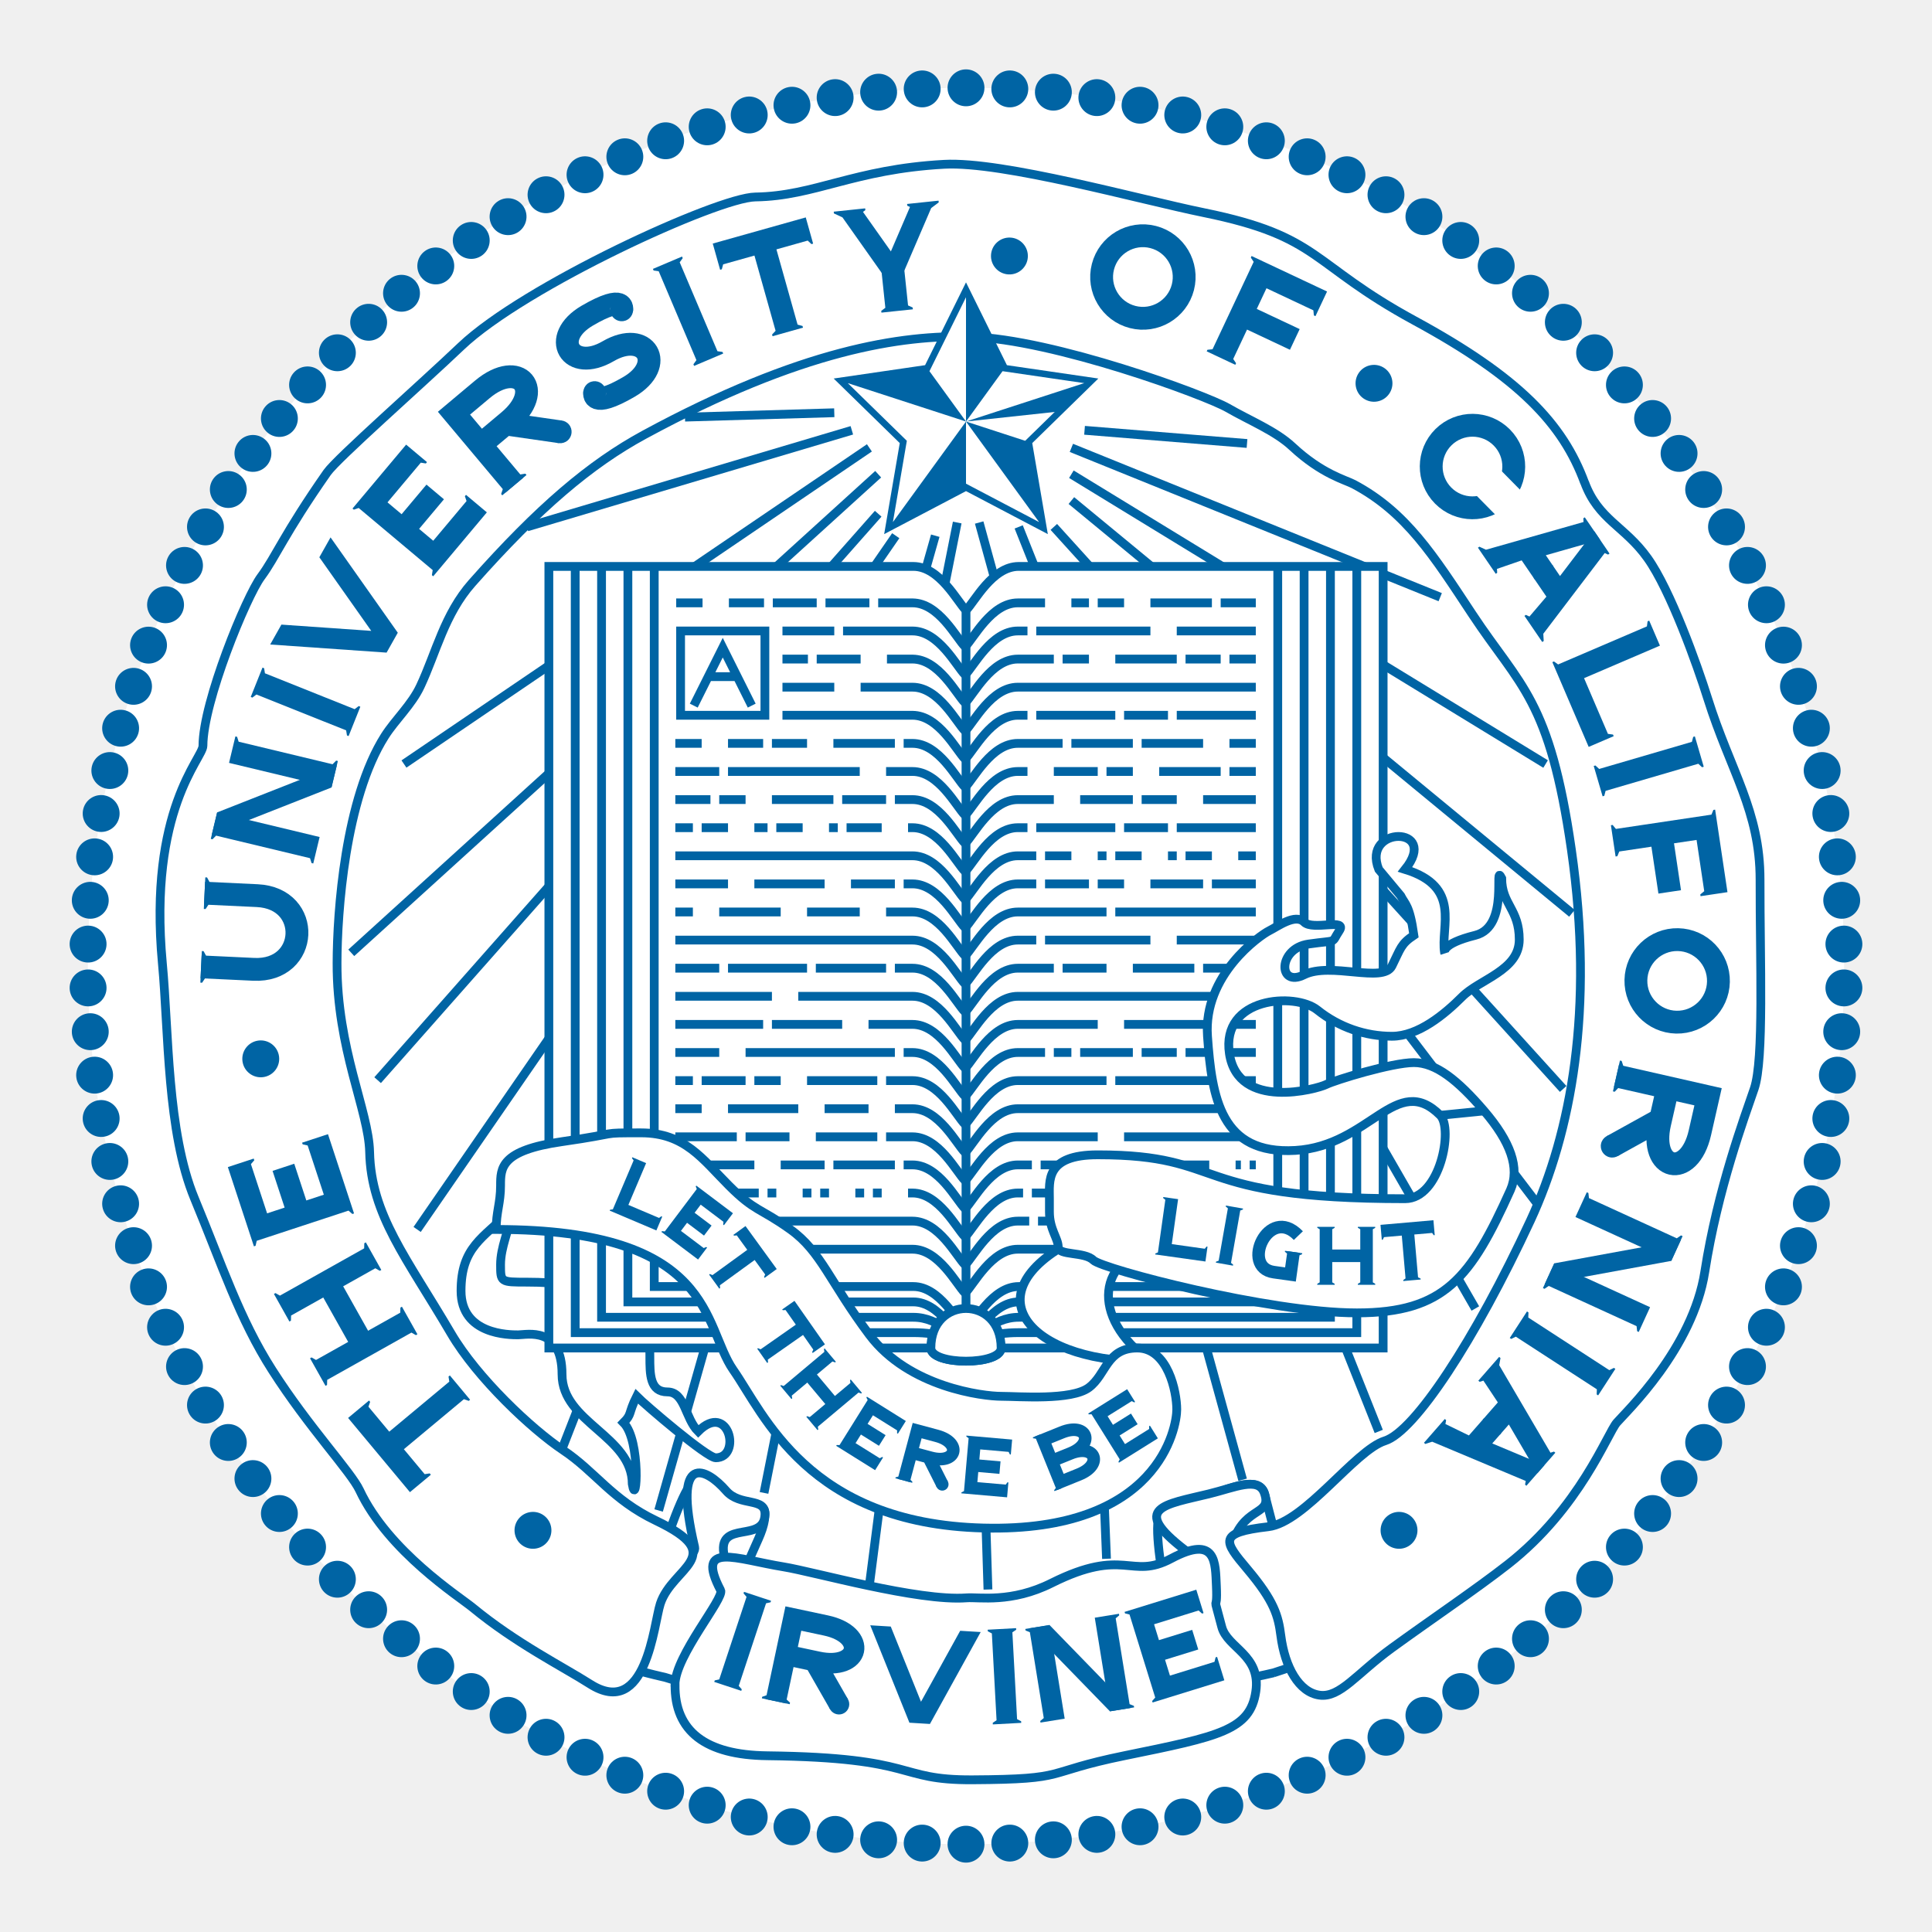
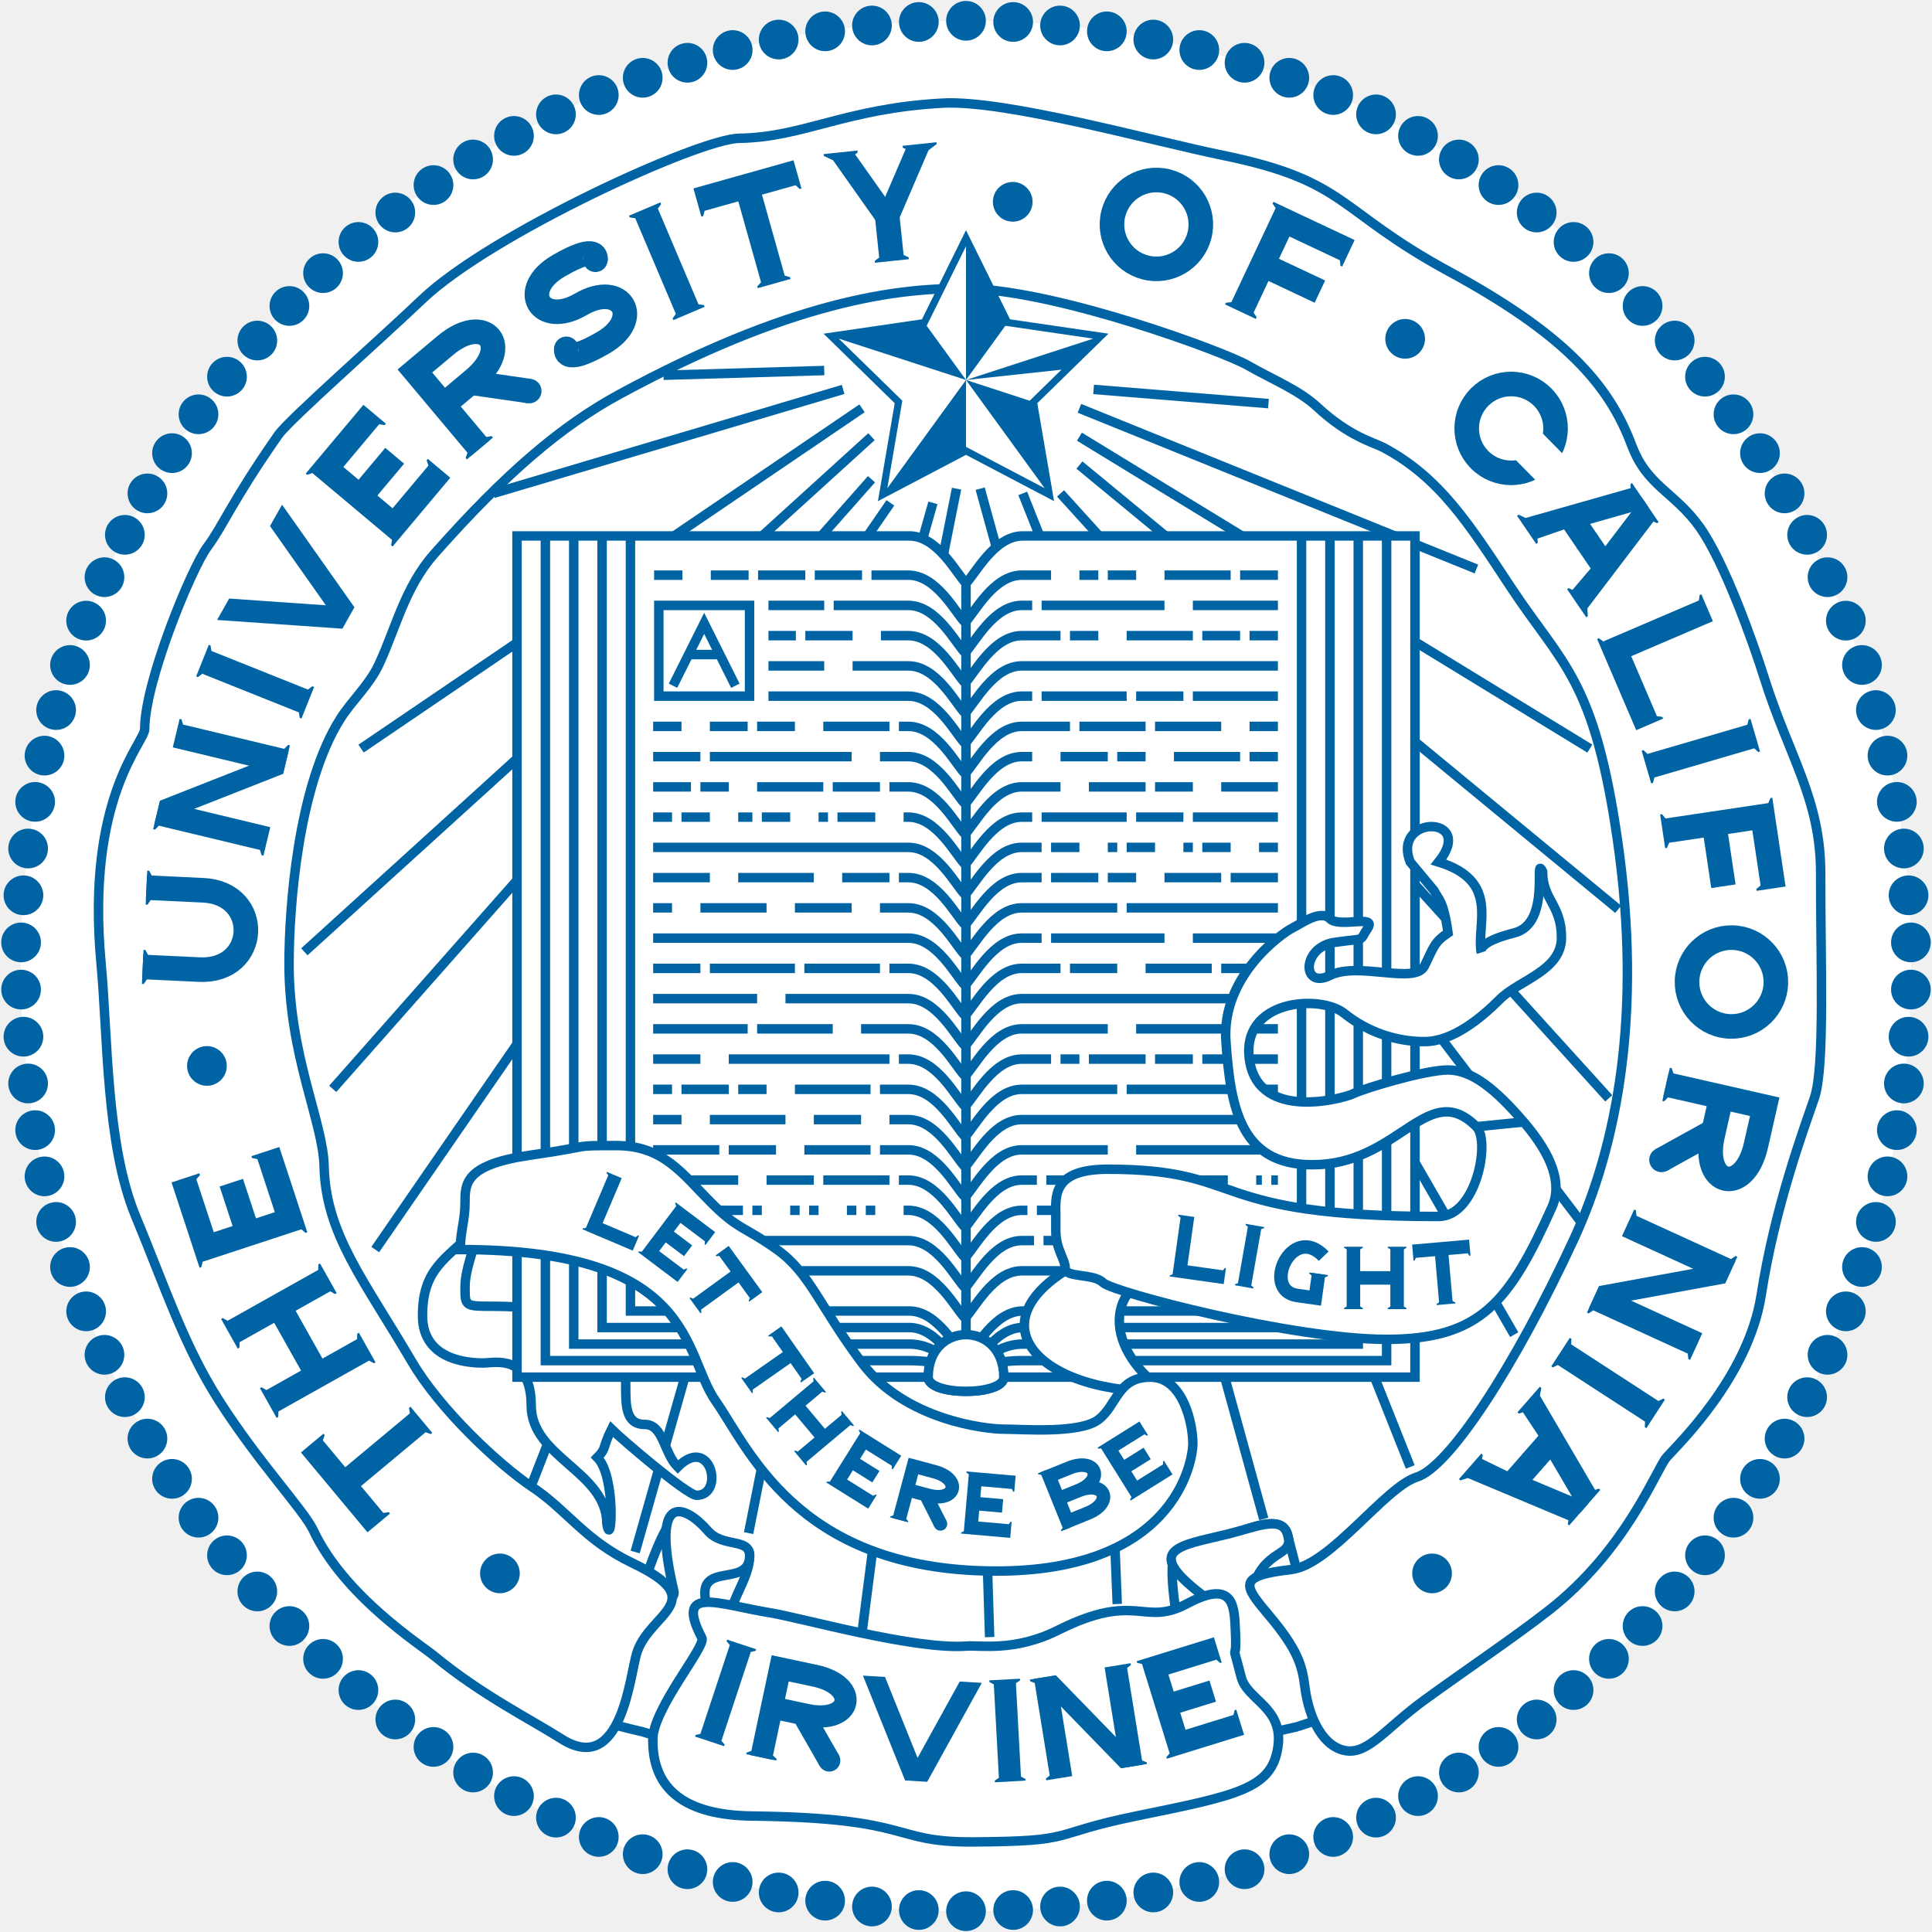
- <svg xmlns="http://www.w3.org/2000/svg" version="1.2" baseProfile="tiny" viewBox="-110 -110 220 220">
+ <svg xmlns="http://www.w3.org/2000/svg" version="1.2" baseProfile="tiny" viewBox="-102.2 -102.2 204.4 204.4">
  <circle r="100" fill="white" />
  <circle r="2.1" cy="100" fill="#0064A4" transform="rotate(0.00)" />
  <circle r="2.1" cy="100" fill="#0064A4" transform="rotate(2.86)" />
  <circle r="2.1" cy="100" fill="#0064A4" transform="rotate(5.71)" />
  <circle r="2.1" cy="100" fill="#0064A4" transform="rotate(8.57)" />
  <circle r="2.1" cy="100" fill="#0064A4" transform="rotate(11.43)" />
  <circle r="2.1" cy="100" fill="#0064A4" transform="rotate(14.29)" />
  <circle r="2.1" cy="100" fill="#0064A4" transform="rotate(17.14)" />
  <circle r="2.1" cy="100" fill="#0064A4" transform="rotate(20.00)" />
  <circle r="2.1" cy="100" fill="#0064A4" transform="rotate(22.86)" />
  <circle r="2.1" cy="100" fill="#0064A4" transform="rotate(25.71)" />
  <circle r="2.1" cy="100" fill="#0064A4" transform="rotate(28.57)" />
  <circle r="2.1" cy="100" fill="#0064A4" transform="rotate(31.43)" />
  <circle r="2.1" cy="100" fill="#0064A4" transform="rotate(34.29)" />
  <circle r="2.1" cy="100" fill="#0064A4" transform="rotate(37.14)" />
  <circle r="2.1" cy="100" fill="#0064A4" transform="rotate(40.00)" />
  <circle r="2.1" cy="100" fill="#0064A4" transform="rotate(42.86)" />
  <circle r="2.1" cy="100" fill="#0064A4" transform="rotate(45.71)" />
  <circle r="2.1" cy="100" fill="#0064A4" transform="rotate(48.57)" />
  <circle r="2.1" cy="100" fill="#0064A4" transform="rotate(51.43)" />
  <circle r="2.1" cy="100" fill="#0064A4" transform="rotate(54.29)" />
  <circle r="2.1" cy="100" fill="#0064A4" transform="rotate(57.14)" />
  <circle r="2.1" cy="100" fill="#0064A4" transform="rotate(60.00)" />
  <circle r="2.1" cy="100" fill="#0064A4" transform="rotate(62.86)" />
  <circle r="2.1" cy="100" fill="#0064A4" transform="rotate(65.71)" />
  <circle r="2.1" cy="100" fill="#0064A4" transform="rotate(68.57)" />
  <circle r="2.1" cy="100" fill="#0064A4" transform="rotate(71.43)" />
  <circle r="2.1" cy="100" fill="#0064A4" transform="rotate(74.29)" />
  <circle r="2.1" cy="100" fill="#0064A4" transform="rotate(77.14)" />
  <circle r="2.1" cy="100" fill="#0064A4" transform="rotate(80.00)" />
  <circle r="2.1" cy="100" fill="#0064A4" transform="rotate(82.86)" />
  <circle r="2.1" cy="100" fill="#0064A4" transform="rotate(85.71)" />
  <circle r="2.1" cy="100" fill="#0064A4" transform="rotate(88.57)" />
  <circle r="2.1" cy="100" fill="#0064A4" transform="rotate(91.43)" />
  <circle r="2.1" cy="100" fill="#0064A4" transform="rotate(94.29)" />
  <circle r="2.1" cy="100" fill="#0064A4" transform="rotate(97.14)" />
  <circle r="2.1" cy="100" fill="#0064A4" transform="rotate(100.00)" />
  <circle r="2.1" cy="100" fill="#0064A4" transform="rotate(102.86)" />
  <circle r="2.1" cy="100" fill="#0064A4" transform="rotate(105.71)" />
  <circle r="2.1" cy="100" fill="#0064A4" transform="rotate(108.57)" />
  <circle r="2.1" cy="100" fill="#0064A4" transform="rotate(111.43)" />
  <circle r="2.1" cy="100" fill="#0064A4" transform="rotate(114.29)" />
  <circle r="2.1" cy="100" fill="#0064A4" transform="rotate(117.14)" />
  <circle r="2.1" cy="100" fill="#0064A4" transform="rotate(120.00)" />
  <circle r="2.1" cy="100" fill="#0064A4" transform="rotate(122.86)" />
  <circle r="2.1" cy="100" fill="#0064A4" transform="rotate(125.71)" />
  <circle r="2.1" cy="100" fill="#0064A4" transform="rotate(128.57)" />
  <circle r="2.1" cy="100" fill="#0064A4" transform="rotate(131.43)" />
  <circle r="2.1" cy="100" fill="#0064A4" transform="rotate(134.29)" />
  <circle r="2.1" cy="100" fill="#0064A4" transform="rotate(137.14)" />
  <circle r="2.1" cy="100" fill="#0064A4" transform="rotate(140.00)" />
  <circle r="2.1" cy="100" fill="#0064A4" transform="rotate(142.86)" />
  <circle r="2.1" cy="100" fill="#0064A4" transform="rotate(145.71)" />
  <circle r="2.1" cy="100" fill="#0064A4" transform="rotate(148.57)" />
  <circle r="2.1" cy="100" fill="#0064A4" transform="rotate(151.43)" />
  <circle r="2.1" cy="100" fill="#0064A4" transform="rotate(154.29)" />
  <circle r="2.1" cy="100" fill="#0064A4" transform="rotate(157.14)" />
  <circle r="2.1" cy="100" fill="#0064A4" transform="rotate(160.00)" />
  <circle r="2.1" cy="100" fill="#0064A4" transform="rotate(162.86)" />
  <circle r="2.1" cy="100" fill="#0064A4" transform="rotate(165.71)" />
  <circle r="2.1" cy="100" fill="#0064A4" transform="rotate(168.57)" />
  <circle r="2.1" cy="100" fill="#0064A4" transform="rotate(171.43)" />
  <circle r="2.1" cy="100" fill="#0064A4" transform="rotate(174.29)" />
  <circle r="2.1" cy="100" fill="#0064A4" transform="rotate(177.14)" />
  <circle r="2.1" cy="100" fill="#0064A4" transform="rotate(180.00)" />
  <circle r="2.1" cy="100" fill="#0064A4" transform="rotate(182.86)" />
  <circle r="2.1" cy="100" fill="#0064A4" transform="rotate(185.71)" />
  <circle r="2.1" cy="100" fill="#0064A4" transform="rotate(188.57)" />
  <circle r="2.1" cy="100" fill="#0064A4" transform="rotate(191.43)" />
  <circle r="2.1" cy="100" fill="#0064A4" transform="rotate(194.29)" />
  <circle r="2.1" cy="100" fill="#0064A4" transform="rotate(197.14)" />
  <circle r="2.1" cy="100" fill="#0064A4" transform="rotate(200.00)" />
  <circle r="2.1" cy="100" fill="#0064A4" transform="rotate(202.86)" />
  <circle r="2.1" cy="100" fill="#0064A4" transform="rotate(205.71)" />
  <circle r="2.1" cy="100" fill="#0064A4" transform="rotate(208.57)" />
  <circle r="2.1" cy="100" fill="#0064A4" transform="rotate(211.43)" />
  <circle r="2.1" cy="100" fill="#0064A4" transform="rotate(214.29)" />
  <circle r="2.1" cy="100" fill="#0064A4" transform="rotate(217.14)" />
  <circle r="2.1" cy="100" fill="#0064A4" transform="rotate(220.00)" />
  <circle r="2.1" cy="100" fill="#0064A4" transform="rotate(222.86)" />
  <circle r="2.1" cy="100" fill="#0064A4" transform="rotate(225.71)" />
  <circle r="2.1" cy="100" fill="#0064A4" transform="rotate(228.57)" />
  <circle r="2.1" cy="100" fill="#0064A4" transform="rotate(231.43)" />
  <circle r="2.1" cy="100" fill="#0064A4" transform="rotate(234.29)" />
  <circle r="2.1" cy="100" fill="#0064A4" transform="rotate(237.14)" />
  <circle r="2.1" cy="100" fill="#0064A4" transform="rotate(240.00)" />
  <circle r="2.1" cy="100" fill="#0064A4" transform="rotate(242.86)" />
  <circle r="2.1" cy="100" fill="#0064A4" transform="rotate(245.71)" />
  <circle r="2.1" cy="100" fill="#0064A4" transform="rotate(248.57)" />
  <circle r="2.1" cy="100" fill="#0064A4" transform="rotate(251.43)" />
  <circle r="2.1" cy="100" fill="#0064A4" transform="rotate(254.29)" />
  <circle r="2.1" cy="100" fill="#0064A4" transform="rotate(257.14)" />
  <circle r="2.1" cy="100" fill="#0064A4" transform="rotate(260.00)" />
  <circle r="2.1" cy="100" fill="#0064A4" transform="rotate(262.86)" />
  <circle r="2.1" cy="100" fill="#0064A4" transform="rotate(265.71)" />
  <circle r="2.1" cy="100" fill="#0064A4" transform="rotate(268.57)" />
  <circle r="2.1" cy="100" fill="#0064A4" transform="rotate(271.43)" />
  <circle r="2.1" cy="100" fill="#0064A4" transform="rotate(274.29)" />
  <circle r="2.1" cy="100" fill="#0064A4" transform="rotate(277.14)" />
  <circle r="2.1" cy="100" fill="#0064A4" transform="rotate(280.00)" />
  <circle r="2.1" cy="100" fill="#0064A4" transform="rotate(282.86)" />
  <circle r="2.1" cy="100" fill="#0064A4" transform="rotate(285.71)" />
  <circle r="2.1" cy="100" fill="#0064A4" transform="rotate(288.57)" />
  <circle r="2.1" cy="100" fill="#0064A4" transform="rotate(291.43)" />
  <circle r="2.1" cy="100" fill="#0064A4" transform="rotate(294.29)" />
  <circle r="2.1" cy="100" fill="#0064A4" transform="rotate(297.14)" />
  <circle r="2.1" cy="100" fill="#0064A4" transform="rotate(300.00)" />
  <circle r="2.1" cy="100" fill="#0064A4" transform="rotate(302.86)" />
  <circle r="2.1" cy="100" fill="#0064A4" transform="rotate(305.71)" />
  <circle r="2.1" cy="100" fill="#0064A4" transform="rotate(308.57)" />
  <circle r="2.1" cy="100" fill="#0064A4" transform="rotate(311.43)" />
  <circle r="2.1" cy="100" fill="#0064A4" transform="rotate(314.29)" />
  <circle r="2.1" cy="100" fill="#0064A4" transform="rotate(317.14)" />
  <circle r="2.1" cy="100" fill="#0064A4" transform="rotate(320.00)" />
  <circle r="2.1" cy="100" fill="#0064A4" transform="rotate(322.86)" />
  <circle r="2.1" cy="100" fill="#0064A4" transform="rotate(325.71)" />
  <circle r="2.1" cy="100" fill="#0064A4" transform="rotate(328.57)" />
  <circle r="2.1" cy="100" fill="#0064A4" transform="rotate(331.43)" />
  <circle r="2.1" cy="100" fill="#0064A4" transform="rotate(334.29)" />
  <circle r="2.1" cy="100" fill="#0064A4" transform="rotate(337.14)" />
  <circle r="2.1" cy="100" fill="#0064A4" transform="rotate(340.00)" />
  <circle r="2.1" cy="100" fill="#0064A4" transform="rotate(342.86)" />
  <circle r="2.1" cy="100" fill="#0064A4" transform="rotate(345.71)" />
  <circle r="2.1" cy="100" fill="#0064A4" transform="rotate(348.57)" />
  <circle r="2.1" cy="100" fill="#0064A4" transform="rotate(351.43)" />
  <circle r="2.1" cy="100" fill="#0064A4" transform="rotate(354.29)" />
  <circle r="2.1" cy="100" fill="#0064A4" transform="rotate(357.14)" />
  <path d="M-15 -63 L-32 -62.5" stroke="#0064A4" stroke-width="1" />
  <path d="M-13 -61 L-50 -50" stroke="#0064A4" stroke-width="1" />
  <path d="M-11 -59 L-64 -23" stroke="#0064A4" stroke-width="1" />
  <path d="M-10 -56 L-70 -1.5" stroke="#0064A4" stroke-width="1" />
  <path d="M-10 -51.5 L-67 13" stroke="#0064A4" stroke-width="1" />
  <path d="M-8 -49 L-62.5 30" stroke="#0064A4" stroke-width="1" />
  <path d="M-7 -45 L-46 55" stroke="#0064A4" stroke-width="1" />
  <path d="M-3.5 -49 L-35 62" stroke="#0064A4" stroke-width="1" />
  <path d="M-1 -50.5 L-23 60" stroke="#0064A4" stroke-width="1" />
  <path d="M-9 55 L-11 70.5" stroke="#0064A4" stroke-width="1" />
  <path d="M13.5 -61 L32 -59.5" stroke="#0064A4" stroke-width="1" />
  <path d="M12 -59 L54 -42" stroke="#0064A4" stroke-width="1" />
  <path d="M12 -56 L66 -23" stroke="#0064A4" stroke-width="1" />
  <path d="M12 -53 L69 -6" stroke="#0064A4" stroke-width="1" />
  <path d="M10 -50 L68 14" stroke="#0064A4" stroke-width="1" />
  <path d="M14 -40 L65 27" stroke="#0064A4" stroke-width="1" />
  <path d="M24 -20 L58 39" stroke="#0064A4" stroke-width="1" />
  <path d="M6 -50 L47 53" stroke="#0064A4" stroke-width="1" />
  <path d="M1.5 -50.5 L31.5 58.5" stroke="#0064A4" stroke-width="1" />
  <path d="M15.5 55 L16 67.5" stroke="#0064A4" stroke-width="1" />
  <path d="M2 55 L2.5 71" stroke="#0064A4" stroke-width="1" />
  <path d="  M -52 28  c -3 3 -5.5 4 -5.5 9  s 5.5 5 6.5 5  s 5 -1 5 4.5  s 8 7 8 12.5  c 0.5 3 1 -5 -1 -7  c 1 -1 0.5 -1 1.5 -3  c 1 1 8 7 9 7  c 3 0 1.5 -6.5 -2 -3  C -32 51.5 -32 48.5 -34 48.5  c -2 0 -2 -2 -2 -4  s 0 -8.5 -14 -8.5  c -3 0 -3 0 -3 -2  s 1 -4 1 -5  z  " stroke="#0064A4" stroke-width="1" fill="white" />
  <path d="  M -47.5 -45.5  h 41.5  c 3 0 5 4 6 5  c 1 -1 3 -5 6 -5  h 41.5  v 89  h -43.5  c 0 2 -8 2 -8 0  h -43.5  z  " stroke="#0064A4" stroke-width="1" fill="white" />
  <path d="  M -35.5 -45.5  v 82  h 29.5  c 3 0 5 4 6 5  c 1 -1 3 -5 6 -5  h 29.5  v -82  " stroke="#0064A4" stroke-width="1" fill="none" />
  <path d="  M -38.5 -45.5  v 83.75  h 32.5  c 3 0 5 4 6 5  c 1 -1 3 -5 6 -5  h 32.5  v -83.75  " stroke="#0064A4" stroke-width="1" fill="none" />
  <path d="  M -41.5 -45.5  v 85.5  h 35.5  c 3 0 5 2.5 6 3.5  c 1 -1 3 -3.5 6 -3.5  h 35.5  v -85.5  " stroke="#0064A4" stroke-width="1" fill="none" />
  <path d="  M -44.5 -45.5  v 87.25  h 38.5  c 3 0 5 0.75 6 1.75  c 1 -1 3 -1.75 6 -1.75  h 38.5  v -87.25  " stroke="#0064A4" stroke-width="1" fill="none" />
  <path d="  M 0 -40.5  v 82  " stroke="#0064A4" stroke-width="1" />
  <path d="  M -4 43.5  c 0 -6 8 -6 8 0  c 0 2 -8 2 -8 0  z  " stroke="#0064A4" stroke-width="1" fill="white" />
  <path d="  M6 -41.35 h3 m3 0 h2 m1 0 h3 m3 0 h7 m1 0 h4 m-27 3.2 h1 m1  0 h13 m3 0 h9 m-27 3.2 h4 m1 0 h3 m3 0 h7 m1 0 h4 m1 0 h3  m-27 3.2 h27 m-27 3.2 h1 m1 0 h9 m1 0 h5 m1 0 h9 m-27 3.2  h5 m1 0 h7 m1 0 h7 m3 0 h3 m-27 3.2 h1 m3 0 h5 m1 0 h3 m3 0  h7 m1 0 h3 m-27 3.2 h4 m3 0 h6 m1 0 h4 m3 0 h6 m-27 3.2 h1  m1 0 h9 m1 0 h5 m1 0 h9 m-27 3.2 h2 m1 0 h3 m3 0 h1 m1 0 h3  m3 0 h1 m1 0 h3 m3 0 h2 m-27 3.2 h2 m1 0 h5 m1 0 h3 m3 0 h6  m1 0 h5 m-27 3.2 h10 m1 0 h16 m-27 3.2 h2 m1 0 h12 m3 0 h9  m-27 3.2 h4 m1 0 h5 m3 0 h7 m1 0 h6 m-27 3.2 h27 m-27 3.2  h9 m3 0 h15 m-27 3.2 h3 m1 0 h2 m1 0 h6 m1 0 h4 m1 0 h8  m-27 3.2 h10 m1 0 h16 m-27 3.2 h27 m-27 3.2 h9 m3 0 h15  m-27 3.2 h1.5 m1 0 h19.2 m3 0 h0.6 m1 0 h0.7 m-27 3.2 h0.5  m1 0 h25.5 m-27 3.2 h1.2 m1 0 h24.8 m-27 3.2 h27 m-27 3.2  m -39 -76.8 h3 m3 0 h4 m1 0 h5 m1 0 h5 m1 0 h4 m-27 3.2 h18  m1 0 h8 m-27 3.2 h15 m1 0 h5 m3 0 h3 m-27 3.2 h18 m3 0 h6  m-27 3.2 h27 m-27.1 3.2 h3 m3 0 h4 m1 0 h4 m3 0 h7 m1 0 h1  m-27 3.2 h5 m1 0 h15 m3 0 h3 m-27 3.2 h4 m1 0 h3 m3 0 h7 m1  0 h5 m1 0 h2 m-27 3.2 h2 m1 0 h3 m3 0 h1.5 m1 0 h3 m3 0 h1  m1 0 h4 m3 0 h0.5 m-27 3.2 h27 m-27 3.2 h6 m3 0 h8 m3 0 h5  m1 0 h1 m-27 3.2 h2 m3 0 h7 m3 0 h6 m3 0 h3 m-27 3.2 h27  m-27 3.2 h5 m1 0 h9 m1 0 h8 m1 0 h2 m-27 3.2 h11 m3 0 h13  m-27 3.2 h10 m1 0 h8 m3 0 h5 m-27 3.2 h5 m3 0 h17 m1 0 h1  m-27 3.2 h2 m1 0 h5 m1 0 h3 m3 0 h8 m1 0 h3 m-27 3.2 h3 m3  0 h8 m3 0 h5 m3 0 h2 m-27 3.2 h7 m1 0 h5 m3 0 h7 m1 0 h3  m-27 3.2 h9 m3 0 h5 m1 0 h7 m1 0 h1 m-27 3.2 h9.5 m1 0 h1  m3 0 h1 m1 0 h1 m3 0 h1 m1 0 h1 m3 0 h0.5 m-27 3.2 h27 m-27  3.2 h27 m-27 3.2 m 26.5 -76.8 h0.5 c3 0 5 4 6 5 1 -1 3 -5 6  -5 h0.5 m-13 3.2 h0.5 c3 0 5 4 6 5 1 -1 3 -5 6 -5 h0.5 m-13  3.2 h0.5 c3 0 5 4 6 5 1 -1 3 -5 6 -5 h0.5 m-13 3.2 h0.5 c3  0 5 4 6 5 1 -1 3 -5 6 -5 h0.5 m-13 3.2 h0.5 c3 0 5 4 6 5 1  -1 3 -5 6 -5 h0.5 m-13 3.2 h0.5 c3 0 5 4 6 5 1 -1 3 -5 6 -5  h0.5 m-13 3.2 h0.5 c3 0 5 4 6 5 1 -1 3 -5 6 -5 h0.5 m-13  3.2 h0.5 c3 0 5 4 6 5 1 -1 3 -5 6 -5 h0.5 m-13 3.2 h0.5 c3  0 5 4 6 5 1 -1 3 -5 6 -5 h0.5 m-13 3.2 h0.5 c3 0 5 4 6 5 1  -1 3 -5 6 -5 h0.5 m-13 3.2 h0.5 c3 0 5 4 6 5 1 -1 3 -5 6 -5  h0.5 m-13 3.2 h0.5 c3 0 5 4 6 5 1 -1 3 -5 6 -5 h0.5 m-13  3.2 h0.5 c3 0 5 4 6 5 1 -1 3 -5 6 -5 h0.5 m-13 3.2 h0.5 c3  0 5 4 6 5 1 -1 3 -5 6 -5 h0.5 m-13 3.2 h0.5 c3 0 5 4 6 5 1  -1 3 -5 6 -5 h0.5 m-13 3.2 h0.5 c3 0 5 4 6 5 1 -1 3 -5 6 -5  h0.5 m-13 3.2 h0.5 c3 0 5 4 6 5 1 -1 3 -5 6 -5 h0.5 m-13  3.2 h0.5 c3 0 5 4 6 5 1 -1 3 -5 6 -5 h0.5 m-13 3.2 h0.5 c3  0 5 4 6 5 1 -1 3 -5 6 -5 h0.5 m-13 3.2 h0.5 c3 0 5 4 6 5 1  -1 3 -5 6 -5 h0.5 m-13 3.2 h0.5 c3 0 5 4 6 5 1 -1 3 -5 6 -5  h0.5 m-13 3.2 h0.5 c3 0 5 4 6 5 1 -1 3 -5 6 -5 h0.5 m-13  3.2 h0.5 c3 0 5 4 6 5 1 -1 3 -5 6 -5 h0.5 m-13 3.2 h0.5 c3  0 5 4 6 5 1 -1 3 -5 6 -5 h0.5 m-13 3.2  " stroke="#0064A4" stroke-width="1" fill="none" />
  <g>
    <path d="  M -32.5 -38.15  v 9.6  h 9.6  v -9.6  z  " stroke="white" stroke-width="4" fill="white" />
    <path d="  M -32.5 -38.15  v 9.6  h 9.6  v -9.6  z  m 1.5 8.5  l 3.3 -6.6  l 3.3 6.6  m -4.95 -3.3  h 3.3  " stroke="#0064A4" stroke-width="1" fill="none" />
  </g>
  <path d="  M 21 45  c -7 -5 -6 -12 1 -13  l -7 -2  c -15 6 -9 14.5 4 15  z  " stroke="#0064A4" stroke-width="1" fill="white" />
  <path d="  M -37 19  c 5 0 7 3 10 6  s 3.5 2.5 7 5  s 4.5 6 9 12  s 13 7 15 7  s 8 0.5 10 -1  s 2 -4.5 5.5 -4.5  s 4.5 5 4.5 7  s -2 14 -22 13.5  s -25 -13 -28.5 -18  s -2 -16 -27 -16  c 0 -2 0.5 -3 0.5 -5  s 0 -4 7 -5  S -42 19 -37 19  z  " stroke="#0064A4" stroke-width="1" fill="white" />
  <path d="  M 9.5 28  c 0 2 1 3 1 4  s 3 0.5 4 1.5  s 20 6 30 6  s 13 -4 17.5 -14  C 63.1 23 62 20 59 16.5  s -5.5 -5.5 -8 -5.5  s -9 2 -10 2.5  s -10 3 -11 -3.5  s 7.5 -7 10 -5  s 5.5 3 8.5 3  s 6 -2.5 8 -4.5  s 6.5 -3 6.5 -6.5  s -2 -4 -2 -7  c -1 -2 1 5.5 -3 6.5  s -3.5 2 -3.5 2  c -0.5 -3 2 -7.5 -4.5 -9.5  c 4 -5 -5 -5 -3 0  l 2.5 3  c 0.5 1 1 1 1.5 4.5  c -1.5 1 -1.5 1.5 -2.5 3.5  s -7 -0.5 -10 1  s -3 -3 0.5 -3.5  s 2.5 0 3.5 -1.5  s -3 0 -4 -1  s -3 0.5 -4 1  s -7.5 5 -7 12  s 1.5 13.5 10 13  S 49 12 54 17  c 1.5 1.5 0 9.5 -4 9.5  c -25 0 -20 -5 -35 -5  c -6 0 -5.5 3 -5.5 5  z  " stroke="#0064A4" stroke-width="1" fill="white" />
  <path d="  M 59 16.5  L 54 17  " stroke="#0064A4" stroke-width="1" />
  <path d="  M -35.14 68.46 c 4.31 -13.21 4.89 -11.29 7.83 -7.65 1.52  1.89 4.51 -0.38 4.42 1.67 -0.14 3.20 -2.86 4.64 -3.64 13.55  -4.87 2.56 -8.01 0.52 -8.62 -7.57 z  " stroke="#0064A4" stroke-width="1" fill="white" />
  <path d="  M 33.82 77.47 c -22.43 5.28 -10.21 -0.22 -10.89 -4.35  -2.43 -14.83 -0.88 -10.35 4.48 -12.64 2.80 -1.19 5.88  -2.37 6.56 -0.48 5.58 21.88 5.97 16.15 -0.16 17.47 z  " stroke="#0064A4" stroke-width="1" fill="white" />
  <path d="  M -34.24 81.01 c -25.29 -5.73 4.13 -11.49 3.34 -14.84 -2.60  -11.03 1.35 -8.99 3.59 -6.41 1.59 1.84 4.51 0.68 4.42 2.73  -0.14 3.20 -5.24 0.63 -4.70 4.35 1.08 12.63 6.27 18.25  -6.65 14.17 z  " stroke="#0064A4" stroke-width="1" fill="white" />
  <path d="  M 35.06 80.48 c -22.43 5.28 -4.47 -9.65 -10.10 -13.96 -6.35  -4.86 -2.29 -5.19 2.70 -6.41 2.95 -0.72 5.63 -2.00 6.31  -0.11 0.92 2.55 -2.05 1.49 -3.48 5.32 -1.02 2.72 29.49 7.13  4.56 15.16 z  " stroke="#0064A4" stroke-width="1" fill="white" />
  <path d="  M -33.14 81.84 c 0.03 -3.32 5.67 -9.86 5.20 -10.75 -2.94  -5.62 1.75 -3.55 7.17 -2.67 3.46 0.56 15.30 3.95 20.84 3.53  1.40 -0.11 5.09 0.62 9.69 -1.69 8.33 -4.16 8.98 -0.32 13.60  -2.78 5.21 -2.78 5.02 0.51 5.15 3.10 0.17 3.66 -0.56 0.16  0.61 4.67 0.63 2.42 4.50 3.19 3.88 7.37 -0.64 4.39 -4.15  5.10 -14.89 7.29 -9.62 1.96 -6.09 2.70 -17.38 2.76 -8.81  0.05 -6.00 -2.53 -23.36 -2.74 -7.05 -0.08 -10.56 -2.80  -10.50 -8.08 z  " stroke="#0064A4" stroke-width="1" fill="white" />
  <path d="  M 70.44 -55.07 c 1.57 4.27 4.57 4.97 7.17 8.62 2.61 3.65  5.64 12.14 6.85 15.99 2.58 8.22 5.97 12.80 5.96 20.64 -0.02  9.25 0.47 20.47 -0.66 23.78 -1.13 3.31 -4.17 11.47 -5.63  20.85 -1.36 8.73 -8.95 15.95 -10.02 17.18 -1.07 1.23 -4.20  9.73 -12.41 16.15 -3.62 2.83 -8.80 6.32 -13.23 9.54 -3.99  2.90 -5.88 5.68 -8.22 5.35 -2.34 -0.33 -3.94 -3.18 -4.40  -6.78 -0.29 -2.25 -0.73 -3.91 -3.82 -7.58 -2.67 -3.17 -3.39  -4.15 2.39 -4.82 4.14 -0.48 9.90 -8.72 13.28 -9.78 3.38  -1.06 10.22 -11.40 16.58 -25.10 4.62 -9.98 7.28 -23.95 4.66  -42.19 -2.47 -17.20 -5.83 -18.57 -11.29 -26.84 -4.41 -6.68  -7.52 -11.62 -13.50 -14.80 -0.94 -0.50 -3.62 -1.14 -6.98  -4.27 -1.94 -1.81 -4.82 -2.95 -7.35 -4.41 -2.53 -1.46  -19.85 -7.84 -29.32 -8.11 -7.81 -0.22 -19.21 1.43 -37.15  11.16 -6.11 3.32 -11.99 8.28 -19.60 16.88 -3.14 3.55 -4.09  7.93 -5.88 11.74 -0.99 2.12 -2.86 3.82 -4.05 5.69 -4.52  7.12 -5.43 20.02 -5.44 25.85 -0.03 9.80 3.61 16.83 3.71  21.52 0.16 7.17 4.23 12.06 9.27 20.65 2.99 5.10 9.20 10.91  12.73 13.27 3.73 2.48 5.55 5.63 10.61 8.05 8.41 4.02 1.87  5.24 0.49 9.46 -0.76 2.33 -1.57 13.24 -8.02 9.13 -3.14  -2.00 -8.42 -4.63 -13.35 -8.69 -1.49 -1.23 -9.60 -6.39  -12.87 -13.36 -0.99 -2.11 -5.77 -7.14 -9.95 -13.68 -3.75  -5.86 -5.74 -12.05 -8.85 -19.54 -3.15 -7.60 -2.93 -18.99  -3.66 -26.78 -1.63 -17.56 4.62 -23.34 4.62 -24.78 0.00  -5.00 4.95 -17.01 6.62 -19.25 1.67 -2.25 2.62 -4.85 7.52  -11.86 1.12 -1.60 10.72 -10.05 15.24 -14.36 7.21 -6.87  29.22 -16.96 33.52 -17.02 6.79 -0.10 11.18 -3.15 21.49  -3.72 6.68 -0.37 22.30 4.02 29.61 5.51 13.30 2.71 12.02  5.79 23.95 12.28 11.94 6.48 16.91 11.76 19.38 18.46 z  " stroke="#0064A4" stroke-width="1" fill="white" />
  <g transform="translate(0, -62) scale(15)">
    <polygon stroke="#0064A4" stroke-width="0.05" fill="white" points="  0 , -1  0.294 , -0.405  0.951 , -0.309  0.476 , 0.155  0.588 , 0.809  0 , 0.5  -0.588 , 0.809  -0.476 , 0.155  -0.951 , -0.309  -0.294 , -0.405  " />
    <polygon fill="#0064A4" points="  0, 0  0 , -1  0.294 , -0.405  " />
    <polygon fill="#0064A4" points="  0, 0  0.951 , -0.309  0.713 , -0.077  " />
    <polygon fill="#0064A4" points="  0, 0  0.476 , 0.155  0.588 , 0.809  " />
    <polygon fill="#0064A4" points="  0, 0  0 , 0.5  -0.588 , 0.809  " />
    <polygon fill="#0064A4" points="  0, 0  -0.951 , -0.309  -0.294 , -0.405  " />
  </g>
  <circle r="2.1" cy="81" fill="#0064A4" transform="rotate(37.5)" />
  <circle r="2.1" cy="81" fill="#0064A4" transform="rotate(-37.5)" />
  <circle r="2.1" cy="81" fill="#0064A4" transform="rotate(82.5)" />
  <circle r="2.1" cy="81" fill="#0064A4" transform="rotate(-145)" />
  <circle r="2.1" cy="81" fill="#0064A4" transform="rotate(-176.5)" />
  <g transform="rotate(-129.8) translate(0, -81)">
    <polygon fill="#0064A4" points="  -1.3 5.5  -1.8 5.8  -1.8 6  1.8 6  1.8 5.8  1.3 5.5  1.3 -3.4  5 -3.4  5.3 -2.9  5.5 -2.9  5.5 -6  -5.5 -6  -5.5 -2.9  -5.3 -2.9  -5 -3.4  -1.3 -3.4  " />
  </g>
  <g transform="rotate(-119.3) translate(0, -81)">
    <polygon fill="#0064A4" points="  -5.5 5.5  -6 5.8  -6 6  -2.4 6  -2.4 5.8  -2.9 5.5  -2.9 -5.5  -2.4 -5.8  -2.4 -6  -6 -6  -6 -5.8  -5.5 -5.5  " />
    <polygon fill="#0064A4" points="  5.5 5.5  6 5.8  6 6  2.4 6  2.4 5.8  2.9 5.5  2.9 -5.5  2.4 -5.8  2.4 -6  6 -6  6 -5.8  5.5 -5.5  " />
    <polygon fill="#0064A4" points="  -5 -1.3  -5 1.3  5 1.3  5 -1.3  " />
  </g>
  <g transform="rotate(-108.2) translate(0, -81)">
    <polygon fill="#0064A4" points="  -4.5 5.5  -5 5.8  -5 6  4.5 6  4.5 2.9  4.3 2.9  4 3.4  -1.9 3.4  -1.9 1.3  2.5 1.3  2.5 -1.3  -1.9 -1.3  -1.9 -3.4  4 -3.4  4.3 -2.9  4.5 -2.9  4.5 -6  -5 -6  -5 -5.8  -4.5 -5.5  " />
  </g>
  <g transform="rotate(-87.3) translate(0, -81)">
    <path d="  M-4.2 -6  V0  C-4.2 6.3 4.2 6.3 4.2 0  V-6  " stroke="#0064A4" stroke-width="2.6" fill="none" />
    <polygon fill="#0064A4" points="  -5.5 -5.5  -6 -5.8  -6 -6  -2.4 -6  -2.4 -5.8  -2.9 -5.5  " />
    <polygon fill="#0064A4" points="  5.5 -5.5  6 -5.8  6 -6  2.4 -6  2.4 -5.8  2.9 -5.5  " />
  </g>
  <g transform="rotate(-76.5) translate(0, -81)">
    <polygon fill="#0064A4" points="  -5.5 5.5  -6 5.8  -6 6  -2.9 6  -2.9 -6  -6 -6  -6 -5.8  -5.5 -5.5  " />
    <polygon fill="#0064A4" points="  5.5 5.5  6 5.8  6 6  2.9 6  2.9 -6  6 -6  6 -5.8  5.5 -5.5  " />
    <polygon fill="#0064A4" points="  -5.5 -6  2.9 6  5.5 6  -2.9 -6  " />
  </g>
  <g transform="rotate(-68.2) translate(0, -81)">
    <polygon fill="#0064A4" points="  -1.3 5.5  -1.8 5.8  -1.8 6  1.8 6  1.8 5.8  1.3 5.5  1.3 -5.5  1.8 -5.8  1.8 -6  -1.8 -6  -1.8 -5.8  -1.3 -5.5  " />
  </g>
  <g transform="rotate(-60.6) translate(0, -81)">
    <polygon fill="#0064A4" points="  -7 -6  -1.3 6  1.3 6  7 -6  4.4 -6  -1.3 6  1.3 6  -4.4 -6  " />
  </g>
  <g transform="rotate(-50) translate(0, -81)">
    <polygon fill="#0064A4" points="  -4.5 5.5  -5 5.8  -5 6  4.5 6  4.5 2.9  4.3 2.9  4 3.4  -1.9 3.4  -1.9 1.3  2.5 1.3  2.5 -1.3  -1.9 -1.3  -1.9 -3.4  4 -3.4  4.3 -2.9  4.5 -2.9  4.5 -6  -5 -6  -5 -5.8  -4.5 -5.5  " />
  </g>
  <g transform="rotate(-40) translate(0, -81)">
    <path d="  M-4.2 6  V-4.7  H0  C5.5 -4.7 5.5 0 0 0  H-4.2  M-0.5 0  L 3.7 4.7  " stroke="#0064A4" stroke-width="2.6" fill="none" />
    <circle cx="3.7" cy="4.7" r="1.3" fill="#0064A4" />
    <polygon fill="#0064A4" points="  -5.5 5.5  -6 5.8  -6 6  -2.4 6  -2.4 5.8  -2.9 5.5  " />
  </g>
  <g transform="rotate(-30.2) translate(0, -81)">
    <path d="  M-3.7 3.3  C-3.7 3.3 -5 4.7 0 4.7  C5 4.7 5 0 0 0  C-5 0 -5 -4.7 0 -4.7  C5 -4.7 3.7 -3.3 3.7 -3.3  " stroke="#0064A4" stroke-width="2.6" fill="none" />
    <circle cx="-3.7" cy="3.3" r="1.3" fill="#0064A4" />
    <circle cx="3.7" cy="-3.3" r="1.3" fill="#0064A4" />
  </g>
  <g transform="rotate(-23) translate(0, -81)">
    <polygon fill="#0064A4" points="  -1.3 5.5  -1.8 5.8  -1.8 6  1.8 6  1.8 5.8  1.3 5.5  1.3 -5.5  1.8 -5.8  1.8 -6  -1.8 -6  -1.8 -5.8  -1.3 -5.5  " />
  </g>
  <g transform="rotate(-15.7) translate(0, -81)">
    <polygon fill="#0064A4" points="  -1.3 5.5  -1.8 5.8  -1.8 6  1.8 6  1.8 5.8  1.3 5.5  1.3 -3.4  5 -3.4  5.3 -2.9  5.5 -2.9  5.5 -6  -5.5 -6  -5.5 -2.9  -5.3 -2.9  -5 -3.4  -1.3 -3.4  " />
  </g>
  <g transform="rotate(-6) translate(0, -81)">
    <polygon fill="#0064A4" points="  -6 -6  -6 -5.8  -5 -5.2  -5.5 -6  -1.3 1.5  1.3 1.5  -2.9 -6  -2.9 -5.5  -2.4 -5.8  -2.4 -6  " />
    <polygon fill="#0064A4" points="  6 -6  6 -5.8  5 -5.2  5.5 -6  1.3 1.5  -1.3 1.5  2.9 -6  2.9 -5.5  2.4 -5.8  2.4 -6  " />
    <polygon fill="#0064A4" points="  -1.3 1.4  -1.3 5.5  -1.8 5.8  -1.8 6  1.8 6  1.8 5.8  1.3 5.5  1.3 1.4  " />
  </g>
  <g transform="rotate(14.4) translate(0, -81)">
    <circle r="4.7" stroke="#0064A4" stroke-width="2.6" fill="none" />
  </g>
  <g transform="rotate(25.2) translate(0, -81)">
    <polygon fill="#0064A4" points="  -4.5 5.5  -5 5.8  -5 6  -1.4 6  -1.4 5.8  -1.9 5.5  -1.9 1.8  3.5 1.8  3.5 -0.8  -1.9 -0.8  -1.9 -3.4  4 -3.4  4.3 -2.9  4.5 -2.9  4.5 -6  -5 -6  -5 -5.8  -4.5 -5.5  " />
  </g>
  <g transform="rotate(45.4) translate(0, -81)">
    <circle r="4.7" stroke="#0064A4" stroke-width="2.6" fill="none" />
    <rect y="-2" width="6.5" height="4" fill="white" />
  </g>
  <g transform="rotate(55.7) translate(0, -81)">
    <polygon fill="#0064A4" points="  -6 6  -5.5 5.2  -6.5 5.8  -6.5 6  -2.9 6  -2.9 5.8  -3.9 5.2  -3.4 6  -2.5 2.7  0.1 2.7  0.1 0.1  -1.433 0.1  0.6 -6  -2.5 -6  -2.5 -5.8  -1.5 -5.2  -2 -6  " />
    <polygon fill="#0064A4" points="  6 6  5.5 5.2  6.5 5.8  6.5 6  2.9 6  2.9 5.8  3.9 5.2  3.4 6  2.5 2.7  -0.1 2.7  -0.1 0.1  1.433 0.1  -0.6 -6  2.5 -6  2.5 -5.8  1.5 -5.2  2 -6  " />
  </g>
  <g transform="rotate(66.8) translate(0, -81)">
    <polygon fill="#0064A4" points="  -5 5.5  -5.5 5.8  -5.5 6  5 6  5 2.9  4.8 2.9  4.5 3.4  -2.4 3.4  -2.4 -6  -5.5 -6  -5.5 -5.8  -5 -5.5  " />
  </g>
  <g transform="rotate(73.7) translate(0, -81)">
    <polygon fill="#0064A4" points="  -1.3 5.5  -1.8 5.8  -1.8 6  1.8 6  1.8 5.8  1.3 5.5  1.3 -5.5  1.8 -5.8  1.8 -6  -1.8 -6  -1.8 -5.8  -1.3 -5.5  " />
  </g>
  <g transform="rotate(81.5) translate(0, -81)">
    <polygon fill="#0064A4" points="  -4.5 5.5  -5 5.8  -5 6  -1.4 6  -1.4 5.8  -1.9 5.5  -1.9 1.8  3.5 1.8  3.5 -0.8  -1.9 -0.8  -1.9 -3.4  4 -3.4  4.3 -2.9  4.5 -2.9  4.5 -6  -5 -6  -5 -5.8  -4.5 -5.5  " />
  </g>
  <g transform="rotate(91.2) translate(0, -81)">
    <circle r="4.7" stroke="#0064A4" stroke-width="2.6" fill="none" />
  </g>
  <g transform="rotate(102.8) translate(0, -81)">
    <path d="  M-4.2 6  V-4.7  H0  C5.5 -4.7 5.5 0 0 0  H-4.2  M-0.5 0  L 3.7 4.7  " stroke="#0064A4" stroke-width="2.6" fill="none" />
    <circle cx="3.7" cy="4.7" r="1.3" fill="#0064A4" />
    <polygon fill="#0064A4" points="  -5.5 5.5  -6 5.8  -6 6  -2.4 6  -2.4 5.8  -2.9 5.5  " />
  </g>
  <g transform="rotate(114.6) translate(0, -81)">
    <polygon fill="#0064A4" points="  -5.5 5.5  -6 5.8  -6 6  -2.9 6  -2.9 -6  -6 -6  -6 -5.8  -5.5 -5.5  " />
    <polygon fill="#0064A4" points="  5.5 5.5  6 5.8  6 6  2.9 6  2.9 -6  6 -6  6 -5.8  5.5 -5.5  " />
    <polygon fill="#0064A4" points="  -5.5 -6  2.9 6  5.5 6  -2.9 -6  " />
  </g>
  <g transform="rotate(123) translate(0, -81)">
    <polygon fill="#0064A4" points="  -1.3 5.5  -1.8 5.8  -1.8 6  1.8 6  1.8 5.8  1.3 5.5  1.3 -5.5  1.8 -5.8  1.8 -6  -1.8 -6  -1.8 -5.8  -1.3 -5.5  " />
  </g>
  <g transform="rotate(131.2) translate(0, -81)">
    <polygon fill="#0064A4" points="  -6 6  -5.5 5.2  -6.5 5.8  -6.5 6  -2.9 6  -2.9 5.8  -3.9 5.2  -3.4 6  -2.5 2.7  0.1 2.7  0.1 0.1  -1.433 0.1  0.6 -6  -2.5 -6  -2.5 -5.8  -1.5 -5.2  -2 -6  " />
    <polygon fill="#0064A4" points="  6 6  5.5 5.2  6.5 5.8  6.5 6  2.9 6  2.9 5.8  3.9 5.2  3.4 6  2.5 2.7  -0.1 2.7  -0.1 0.1  1.433 0.1  -0.6 -6  2.5 -6  2.5 -5.8  1.5 -5.2  2 -6  " />
  </g>
  <g transform="rotate(18.3) translate(0, 81) scale(0.9)">
    <polygon fill="#0064A4" points="  -1.3 5.5  -1.8 5.8  -1.8 6  1.8 6  1.8 5.8  1.3 5.5  1.3 -5.5  1.8 -5.8  1.8 -6  -1.8 -6  -1.8 -5.8  -1.3 -5.5  " />
  </g>
  <g transform="rotate(12) translate(0, 81) scale(0.9)">
    <path d="  M-4.2 6  V-4.7  H0  C5.5 -4.7 5.5 0 0 0  H-4.2  M-0.5 0  L 3.7 4.7  " stroke="#0064A4" stroke-width="2.6" fill="none" />
    <circle cx="3.7" cy="4.7" r="1.3" fill="#0064A4" />
    <polygon fill="#0064A4" points="  -5.5 5.5  -6 5.8  -6 6  -2.4 6  -2.4 5.8  -2.9 5.5  " />
  </g>
  <g transform="rotate(3.5) translate(0, 81) scale(0.9)">
    <polygon fill="#0064A4" points="  -7 -6  -1.3 6  1.3 6  7 -6  4.4 -6  -1.3 6  1.3 6  -4.4 -6  " />
  </g>
  <g transform="rotate(-3.1) translate(0, 81) scale(0.9)">
    <polygon fill="#0064A4" points="  -1.3 5.5  -1.8 5.8  -1.8 6  1.8 6  1.8 5.8  1.3 5.5  1.3 -5.5  1.8 -5.8  1.8 -6  -1.8 -6  -1.8 -5.8  -1.3 -5.5  " />
  </g>
  <g transform="rotate(-9.2) translate(0, 81) scale(0.9)">
    <polygon fill="#0064A4" points="  -5.5 5.5  -6 5.8  -6 6  -2.9 6  -2.9 -6  -6 -6  -6 -5.8  -5.5 -5.5  " />
    <polygon fill="#0064A4" points="  5.5 5.5  6 5.8  6 6  2.9 6  2.9 -6  6 -6  6 -5.8  5.5 -5.5  " />
    <polygon fill="#0064A4" points="  -5.5 -6  2.9 6  5.5 6  -2.9 -6  " />
  </g>
  <g transform="rotate(-17.2) translate(0, 81) scale(0.9)">
    <polygon fill="#0064A4" points="  -4.5 5.5  -5 5.8  -5 6  4.5 6  4.5 2.9  4.3 2.9  4 3.4  -1.9 3.4  -1.9 1.3  2.5 1.3  2.5 -1.3  -1.9 -1.3  -1.9 -3.4  4 -3.4  4.3 -2.9  4.5 -2.9  4.5 -6  -5 -6  -5 -5.8  -4.5 -5.5  " />
  </g>
  <g transform="translate(-36.5, 26) rotate(23) scale(0.55)">
    <polygon fill="#0064A4" points="  -5 5.5  -5.5 5.8  -5.5 6  5 6  5 2.9  4.8 2.9  4.5 3.4  -2.4 3.4  -2.4 -6  -5.5 -6  -5.5 -5.8  -5 -5.5  " />
  </g>
  <g transform="translate(-30.5, 29.3) rotate(37) scale(0.55)">
    <polygon fill="#0064A4" points="  -4.5 5.5  -5 5.8  -5 6  4.5 6  4.5 2.9  4.3 2.9  4 3.4  -1.9 3.4  -1.9 1.3  2.5 1.3  2.5 -1.3  -1.9 -1.3  -1.9 -3.4  4 -3.4  4.3 -2.9  4.5 -2.9  4.5 -6  -5 -6  -5 -5.8  -4.5 -5.5  " />
  </g>
  <g transform="translate(-26, 34) rotate(54) scale(0.55)">
    <polygon fill="#0064A4" points="  -1.3 5.5  -1.8 5.8  -1.8 6  1.8 6  1.8 5.8  1.3 5.5  1.3 -3.4  5 -3.4  5.3 -2.9  5.5 -2.9  5.5 -6  -5.5 -6  -5.5 -2.9  -5.3 -2.9  -5 -3.4  -1.3 -3.4  " />
  </g>
  <g transform="translate(-20.5, 42.5) rotate(55) scale(0.55)">
    <polygon fill="#0064A4" points="  -1.3 5.5  -1.8 5.8  -1.8 6  1.8 6  1.8 5.8  1.3 5.5  1.3 -3.4  5 -3.4  5.3 -2.9  5.5 -2.9  5.5 -6  -5.5 -6  -5.5 -2.9  -5.3 -2.9  -5 -3.4  -1.3 -3.4  " />
  </g>
  <g transform="translate(-16.5, 48.2) rotate(50) scale(0.55)">
    <polygon fill="#0064A4" points="  -5.5 5.5  -6 5.8  -6 6  -2.4 6  -2.4 5.8  -2.9 5.5  -2.9 -5.5  -2.4 -5.8  -2.4 -6  -6 -6  -6 -5.8  -5.5 -5.5  " />
    <polygon fill="#0064A4" points="  5.5 5.5  6 5.8  6 6  2.4 6  2.4 5.8  2.9 5.5  2.9 -5.5  2.4 -5.8  2.4 -6  6 -6  6 -5.8  5.5 -5.5  " />
    <polygon fill="#0064A4" points="  -5 -1.3  -5 1.3  5 1.3  5 -1.3  " />
  </g>
  <g transform="translate(-10.7, 53.3) rotate(32) scale(0.55)">
    <polygon fill="#0064A4" points="  -4.5 5.5  -5 5.8  -5 6  4.5 6  4.5 2.9  4.3 2.9  4 3.4  -1.9 3.4  -1.9 1.3  2.5 1.3  2.5 -1.3  -1.9 -1.3  -1.9 -3.4  4 -3.4  4.3 -2.9  4.5 -2.9  4.5 -6  -5 -6  -5 -5.8  -4.5 -5.5  " />
  </g>
  <g transform="translate(-4, 56) rotate(15) scale(0.55)">
    <path d="  M-4.2 6  V-4.7  H0  C5.5 -4.7 5.5 0 0 0  H-4.2  M-0.5 0  L 3.7 4.7  " stroke="#0064A4" stroke-width="2.6" fill="none" />
    <circle cx="3.7" cy="4.7" r="1.3" fill="#0064A4" />
    <polygon fill="#0064A4" points="  -5.5 5.5  -6 5.8  -6 6  -2.4 6  -2.4 5.8  -2.9 5.5  " />
  </g>
  <g transform="translate(2.5, 57) rotate(5) scale(0.55)">
    <polygon fill="#0064A4" points="  -4.5 5.5  -5 5.8  -5 6  4.5 6  4.5 2.9  4.3 2.9  4 3.4  -1.9 3.4  -1.9 1.3  2.5 1.3  2.5 -1.3  -1.9 -1.3  -1.9 -3.4  4 -3.4  4.3 -2.9  4.5 -2.9  4.5 -6  -5 -6  -5 -5.8  -4.5 -5.5  " />
  </g>
  <g transform="translate(11.9, 55.5) rotate(-22) scale(0.55)">
    <path d="  M-4.2 1.3  V-4.7  H0  C5.5 -4.7 5.5 0 0 0  H-4.2  M-4.2 -1.3  V4.7  H0  C5.5 4.7 5.5 0 0 0  H-4.2  " stroke="#0064A4" stroke-width="2.6" fill="none" />
    <polygon fill="#0064A4" points="  -5.5 5.5  -6 5.8  -6 6  -4.2 6  " />
    <polygon fill="#0064A4" points="  -5.5 -5.5  -6 -5.8  -6 -6  -4.2 -6  " />
  </g>
  <g transform="translate(18, 52.3) rotate(-32) scale(0.55)">
    <polygon fill="#0064A4" points="  -4.5 5.5  -5 5.8  -5 6  4.5 6  4.5 2.9  4.3 2.9  4 3.4  -1.9 3.4  -1.9 1.3  2.5 1.3  2.5 -1.3  -1.9 -1.3  -1.9 -3.4  4 -3.4  4.3 -2.9  4.5 -2.9  4.5 -6  -5 -6  -5 -5.8  -4.5 -5.5  " />
  </g>
  <g transform="translate(25, 30) rotate(8) scale(0.55)">
    <polygon fill="#0064A4" points="  -5 5.5  -5.5 5.8  -5.5 6  5 6  5 2.9  4.8 2.9  4.5 3.4  -2.4 3.4  -2.4 -6  -5.5 -6  -5.5 -5.8  -5 -5.5  " />
  </g>
  <g transform="translate(30, 30.7) rotate(10) scale(0.55)">
    <polygon fill="#0064A4" points="  -1.3 5.5  -1.8 5.8  -1.8 6  1.8 6  1.8 5.8  1.3 5.5  1.3 -5.5  1.8 -5.8  1.8 -6  -1.8 -6  -1.8 -5.8  -1.3 -5.5  " />
  </g>
  <g transform="translate(35.4, 32.3) rotate(8) scale(0.55)">
    <path d="  M4 -3.5  C-3 -9   -7 4.7   0 4.7  L3.5 4.7  L3.5 0  " stroke="#0064A4" stroke-width="2.6" fill="none" />
    <polygon fill="#0064A4" points="  2.2 0.5  1.7 0.2  1.7 0  5.3 0  5.3 0.2  4.8 0.5  " />
  </g>
  <g transform="translate(43.3, 33) rotate(0) scale(0.55)">
    <polygon fill="#0064A4" points="  -5.5 5.5  -6 5.8  -6 6  -2.4 6  -2.4 5.8  -2.9 5.5  -2.9 -5.5  -2.4 -5.8  -2.4 -6  -6 -6  -6 -5.8  -5.5 -5.5  " />
    <polygon fill="#0064A4" points="  5.5 5.5  6 5.8  6 6  2.4 6  2.4 5.8  2.9 5.5  2.9 -5.5  2.4 -5.8  2.4 -6  6 -6  6 -5.8  5.5 -5.5  " />
    <polygon fill="#0064A4" points="  -5 -1.3  -5 1.3  5 1.3  5 -1.3  " />
  </g>
  <g transform="translate(50.5, 32.5) rotate(-5) scale(0.55)">
    <polygon fill="#0064A4" points="  -1.3 5.5  -1.8 5.8  -1.8 6  1.8 6  1.8 5.8  1.3 5.5  1.3 -3.4  5 -3.4  5.3 -2.9  5.5 -2.9  5.5 -6  -5.5 -6  -5.5 -2.9  -5.3 -2.9  -5 -3.4  -1.3 -3.4  " />
  </g>
</svg>
